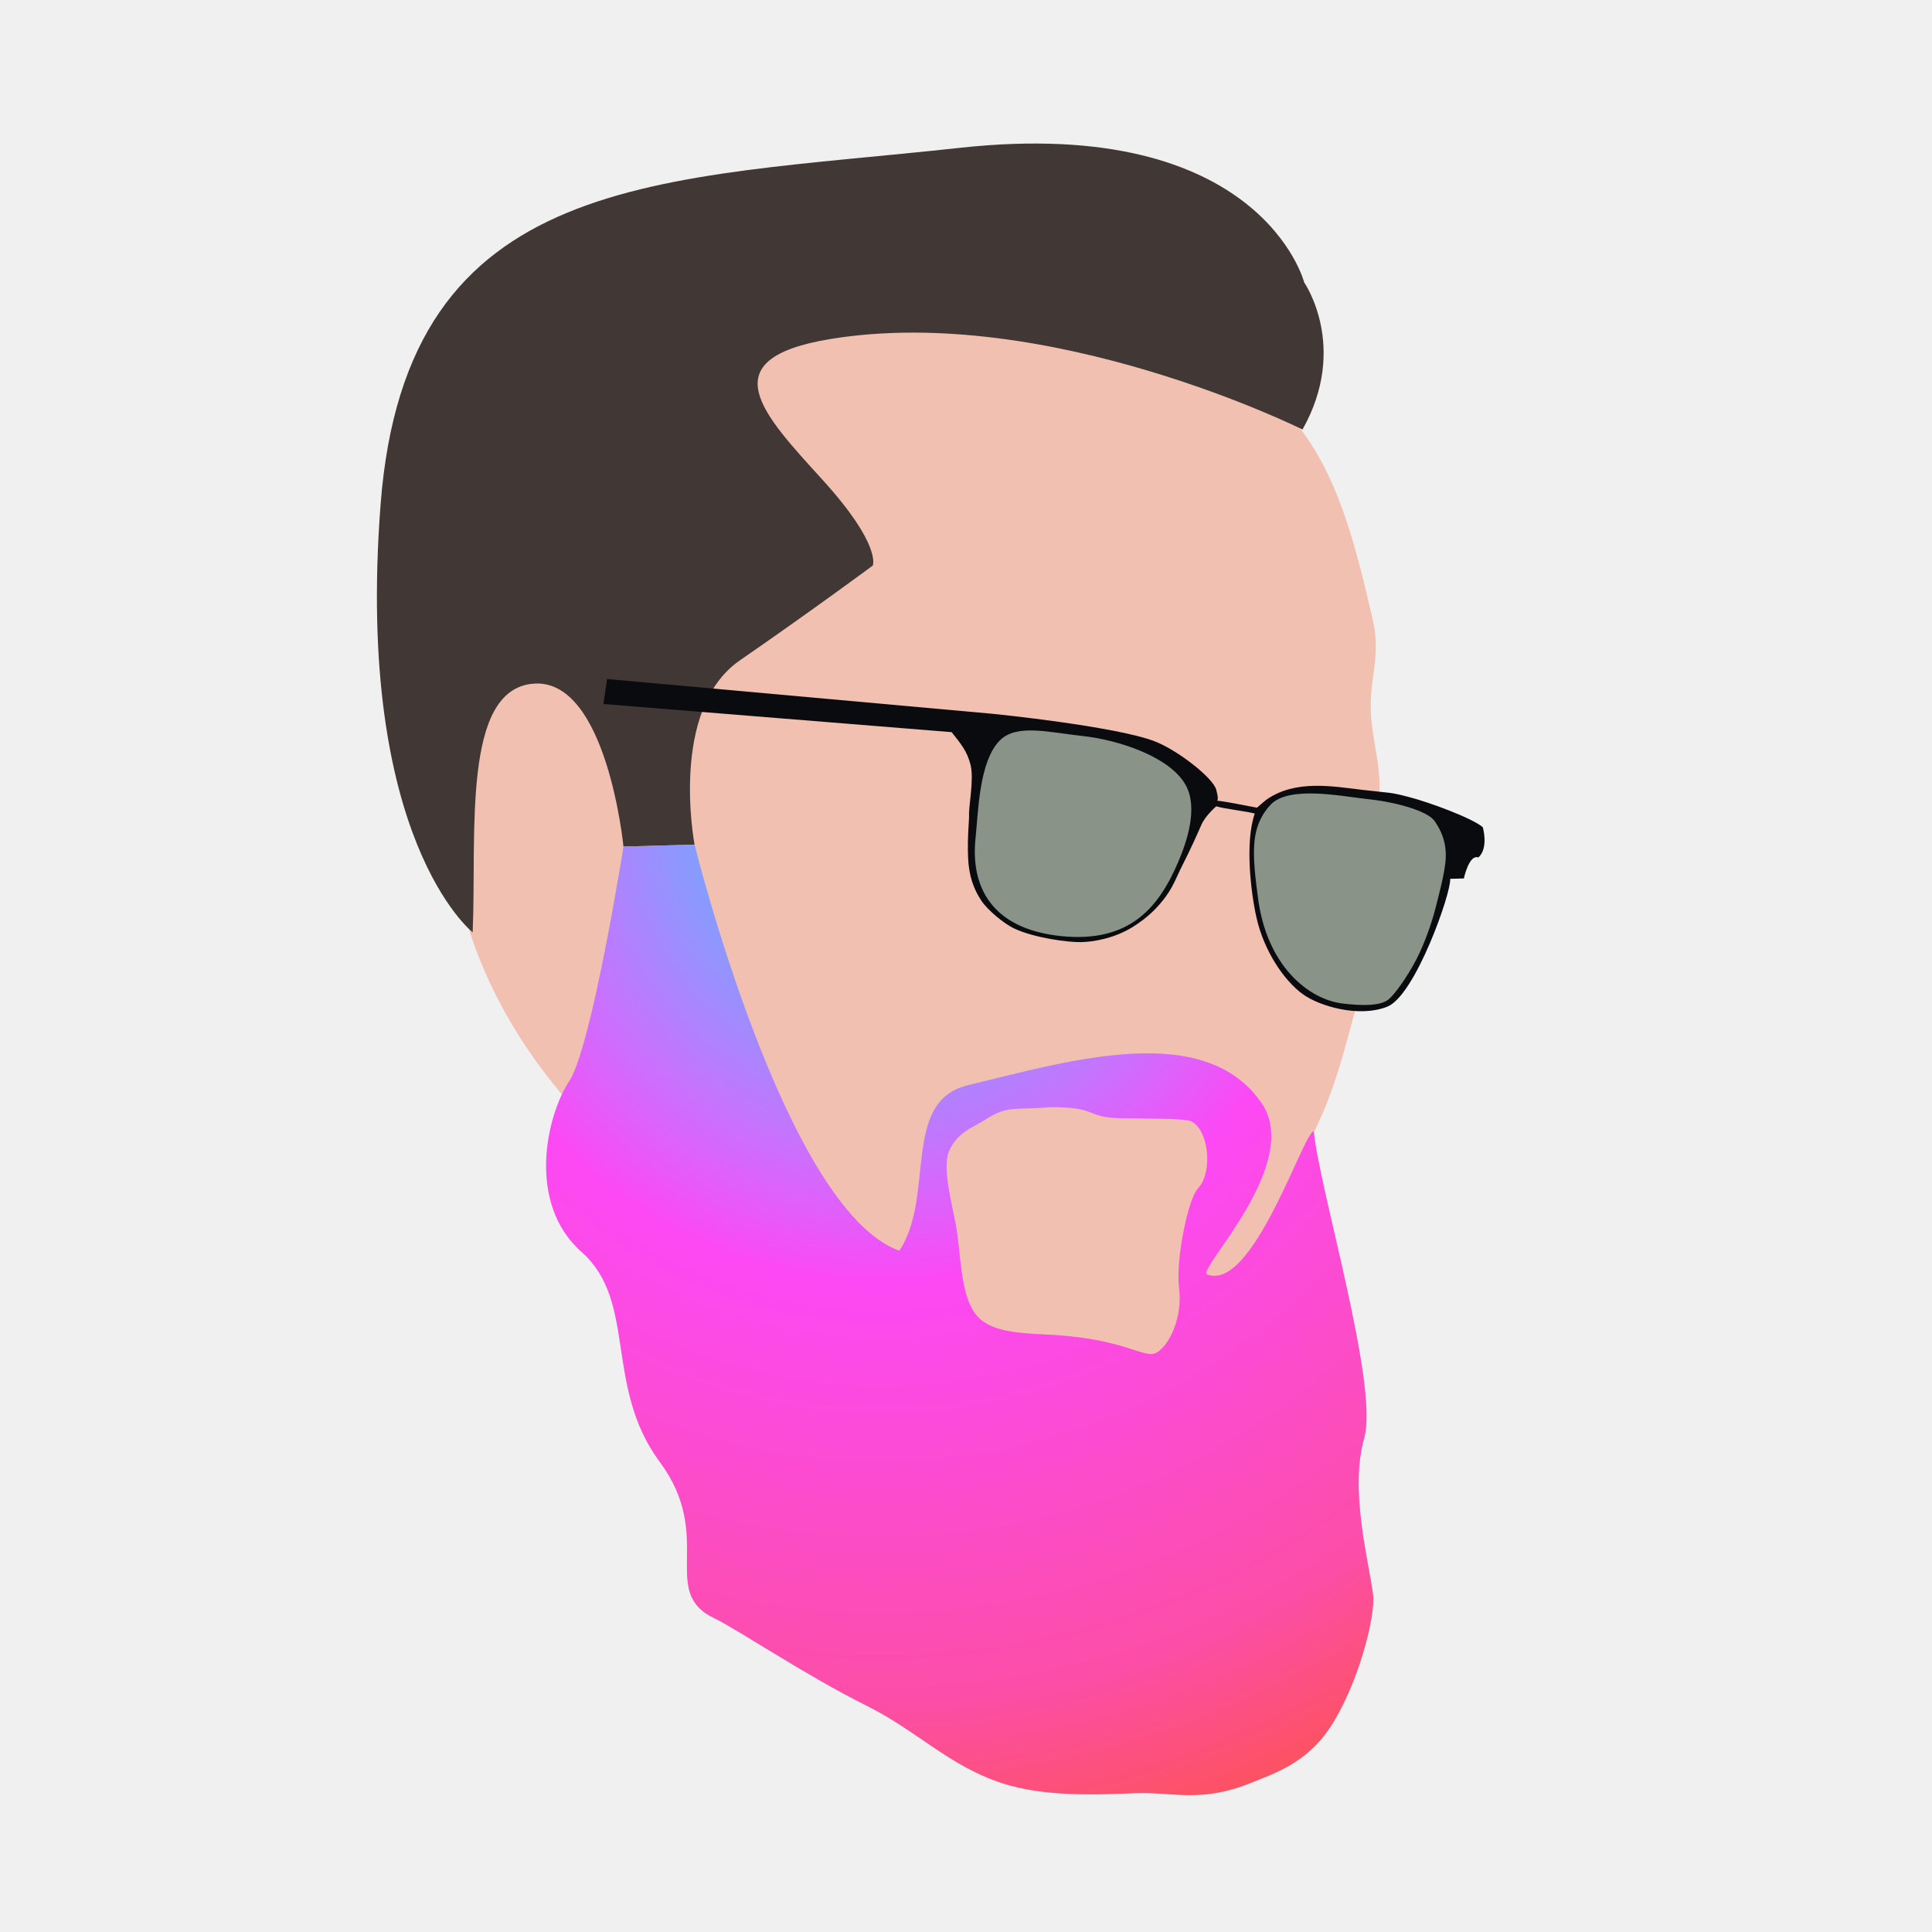
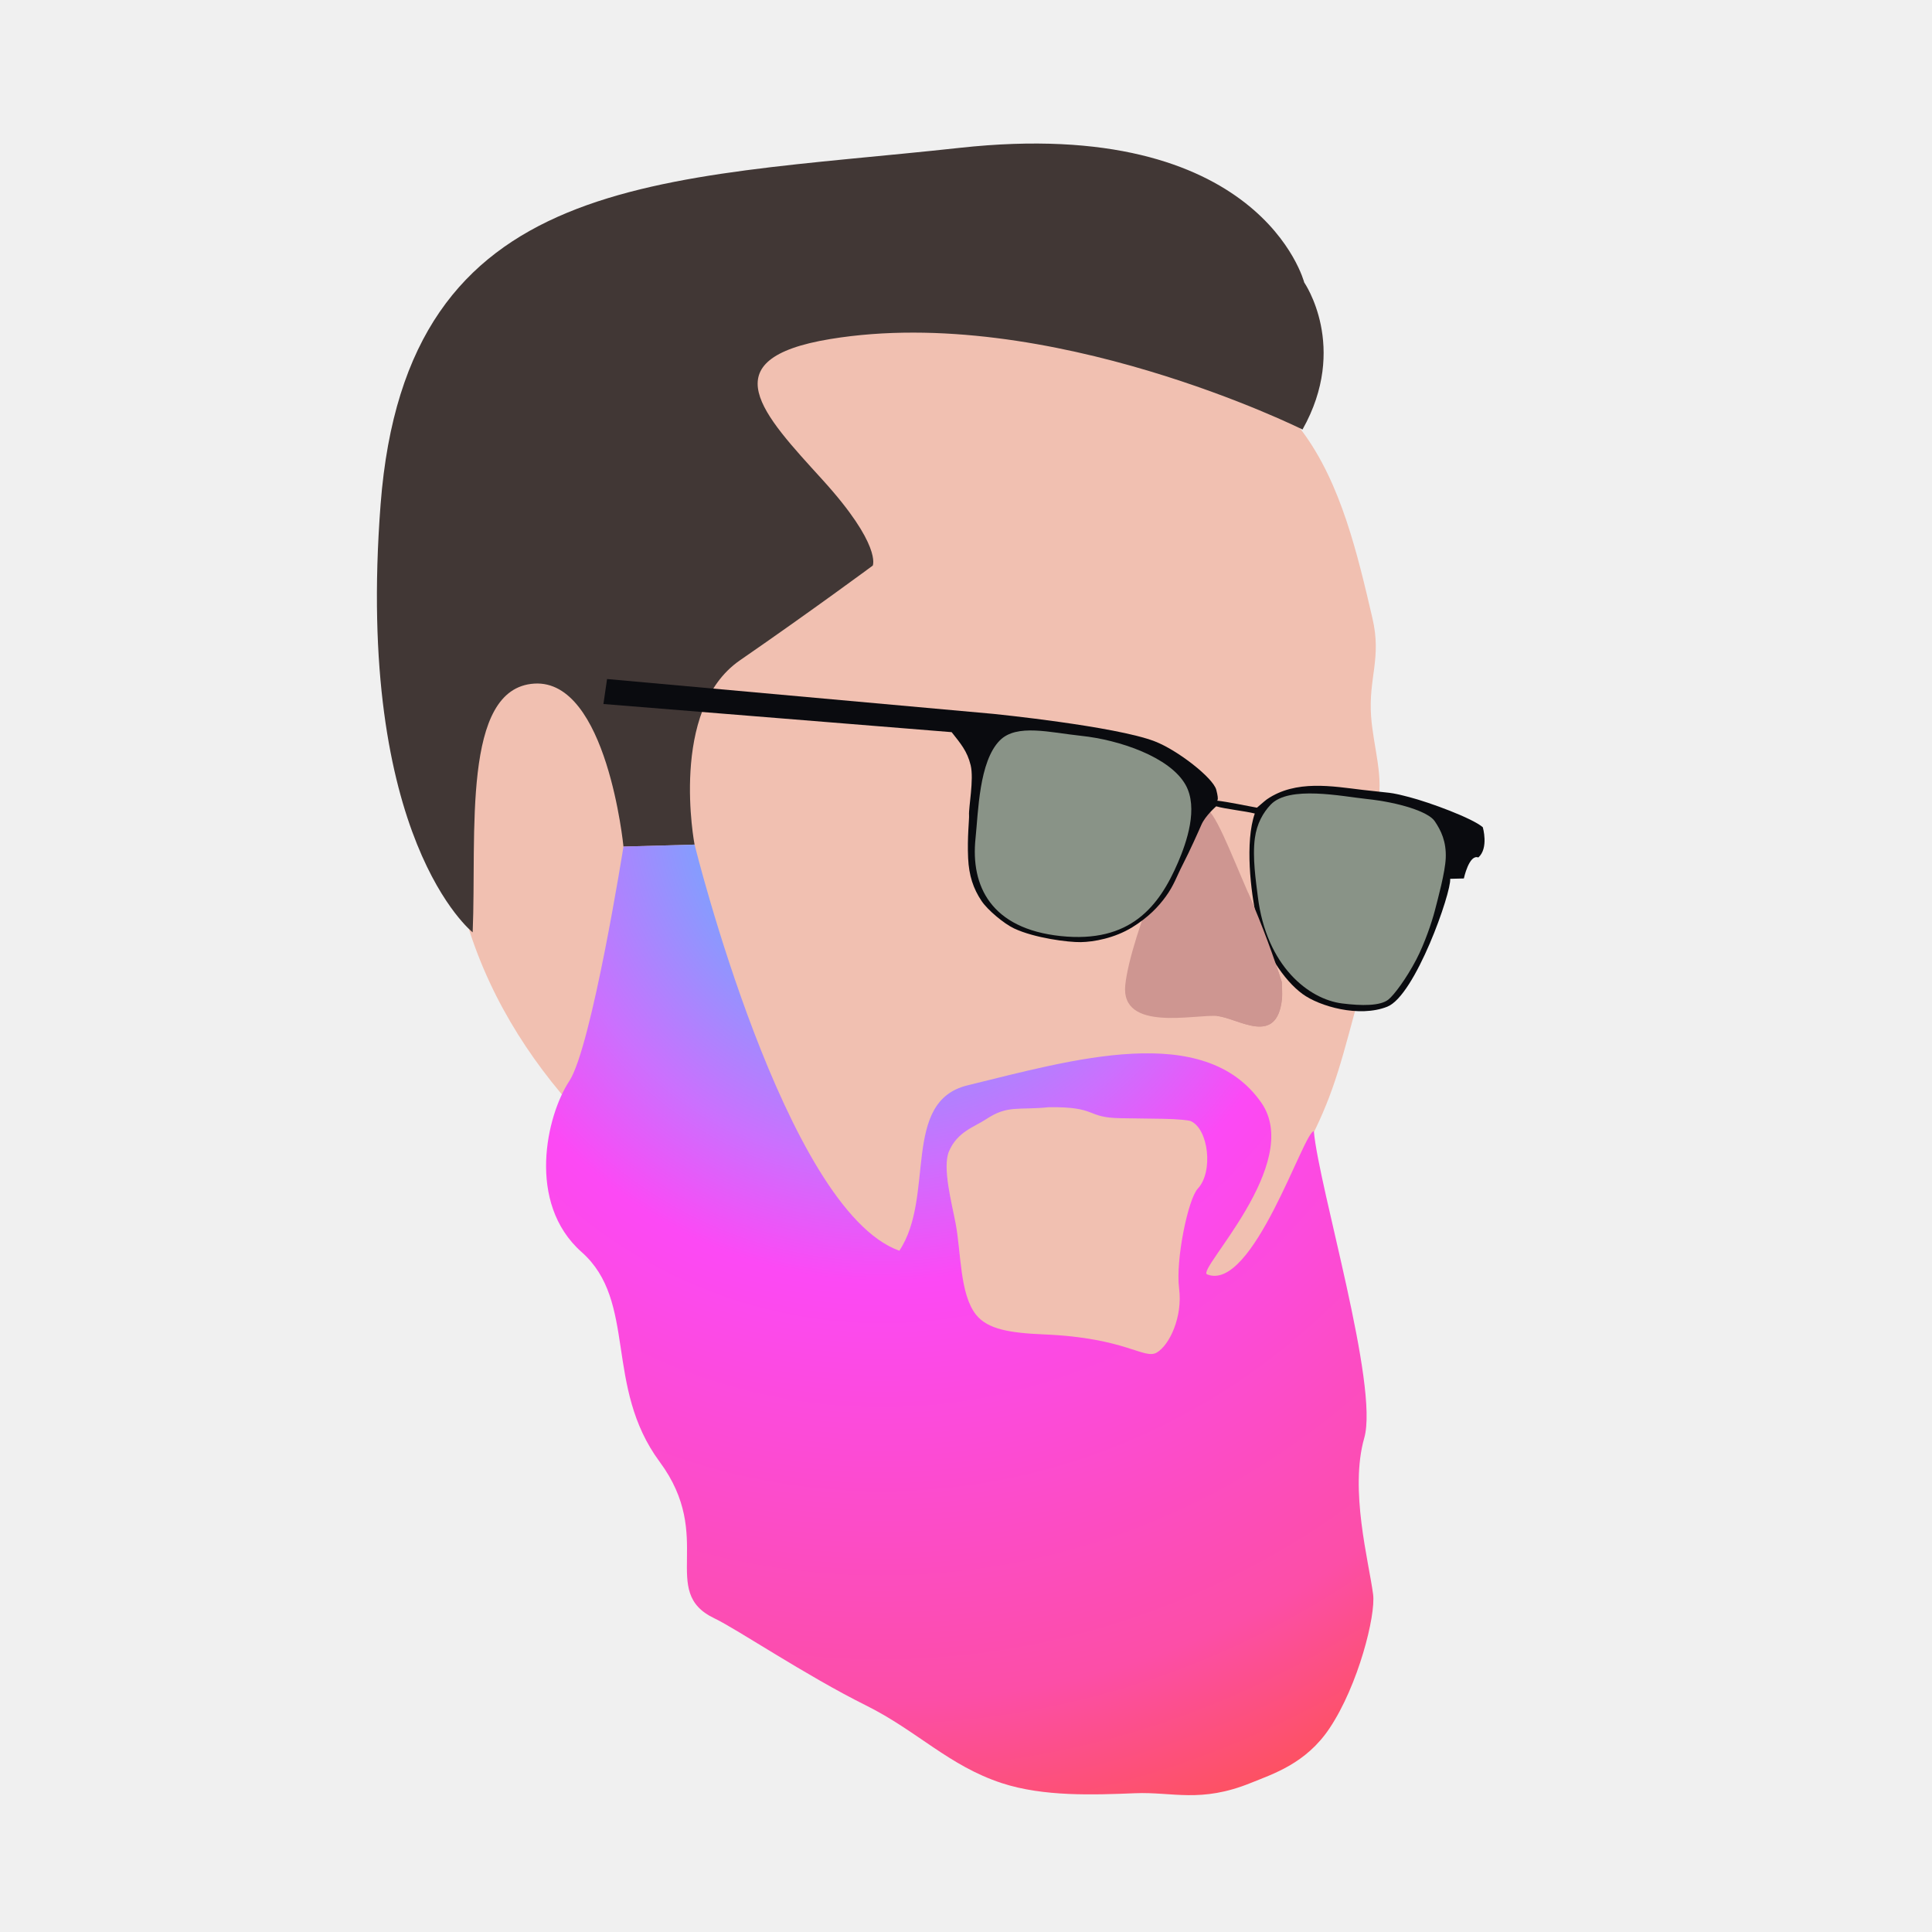
<svg xmlns="http://www.w3.org/2000/svg" version="1.1" id="Layer_1" x="0px" y="0px" viewBox="0 0 600 600" xml:space="preserve" width="600" height="600">
  <style type="text/css" id="style824">
     .hair{
       opacity:1;
       fill:#413735;
       fill-opacity:1;
     }
     .head{
       opacity:1;
       fill:#f1c0b1;
+        fill-opacity:1;
+      }
+      .nose{
+        opacity:1;
+        fill:#CE9691;
       fill-opacity:1;
     }
     .rims{
       opacity:1;
       fill:#0a0b0f;
       fill-opacity:1;
     }
     .lens{
       opacity:1;
       fill:#899387;
       fill-opacity:1;
     }
     .beard{
       opacity:1;
       fill:#ffffff;
       fill-opacity:1;
     }
   </style>
  <defs>
    <radialGradient id="rg1" cx="0.474" cy="0.472" r="50%">
      <stop offset="5%" style="stop-color:#7EFFFF;" />
      <stop offset="15%" style="stop-color:#7BA3FE;" />
      <stop offset="30%" style="stop-color:#CB70FE;" />
      <stop offset="40%" style="stop-color:#FC49F5;" />
      <stop offset="75%" style="stop-color:#FC4EA7;" />
      <stop offset="90%" style="stop-color:#FD5258;" />
      <stop offset="100%" style="stop-color:#FECE7A;" />
    </radialGradient>
    <mask id="beard-mask">
      <path id="beard" class="beard" d="m 377.322,270.768 c 0,0 -39.709,109.83 -76.426,118.785 -9.403,-17.91 4.312,-46.117 -15.672,-53.283 -31.56,-11.317 -71.059,-27.63 -91.328,-4.186 -15.078,17.44 14.69,53.782 11.18,54.783 -14.733,4.203 -25.215,-47.437 -28.328,-47.674 -3.385,17.247 -28.433,76.529 -25.527,93.096 2.905,16.567 -5.383,37.874 -7.809,48.018 -1.53,6.398 1.613,28.558 9.125,42.809 6.122,11.614 15.855,15.85 22.527,19.408 14.859,7.925 23.874,5.249 35.34,6.924 12.772,1.866 28.231,4.089 41.568,1.215 16.923,-3.647 27.834,-13.393 44.461,-19.588 19.584,-7.296 42.287,-19.372 49.67,-21.986 18.154,-6.43 2.255,-25.056 21.957,-46.549 19.702,-21.493 12.09,-48.807 30.896,-62.24 18.806,-13.433 15.223,-41.193 9.402,-52.387 -5.821,-11.194 -9.143,-74.227 -9.143,-74.227 z m -159.625,69.154 c 3.965,0.043 6.194,0.358 19.184,1.523 10.919,0.98 7.237,-2.855 22.449,-1.072 9.57,1.978 12.809,0.612 19.03,5.744 3.409,2.813 8.494,4.784 10.434,11.167 1.562,5.138 -2.535,15.814 -4.408,22.05 -2.652,8.827 -3.546,21.66 -9.246,27.482 -4.08,4.167 -11.129,4.554 -21.748,3.884 -25.454,-1.605 -31.687,4.67 -35.356,1.918 -3.669,-2.752 -6.827,-11.827 -4.774,-20.492 2.064,-8.714 0.111,-27.952 -2.521,-31.416 -4.357,-5.733 -1.377,-18.804 4.355,-20.639 0.366,-0.117 1.28,-0.165 2.602,-0.15 z" />
    </mask>
  </defs>
  <g transform="scale(-1, 1) translate(-600, 0)">
    <g transform="rotate(-6, 300, 200)">
      <path id="head" class="head" d="m 453.513,274.255 c -10.312,54.654 -49.866,89.252 -88.225,110.795 -41.439,23.273 -61.603,62.816 -101.992,62.816 -19.199,0 -28.69,3.387 -44.574,-4.233 -16.711,-8.017 -12.591,-15.66 -24.593,-36.448 -6.004,-10.4 -9.224,-47.418 -14.147,-59.301 -7.364,-17.775 -8.763,-26.442 -12.049,-47.125 -2.934,-18.466 7.33,-19.188 7.33,-39.084 0,-9.295 -6.206,-16.288 -7.496,-24.679 -1.401,-9.115 3.067,-18.252 4.771,-27.825 2.089,-11.734 -1.41,-18.245 2.741,-30.244 6.824,-19.72 14.148,-40.664 27.656,-55.41 31.541,-34.431 73.972,-59.977 101.697,-60.345 43.039,-0.571 128.739,12.321 154.68,57.043 21.137,36.44 3.957,102.333 -5.799,154.04 z" />
      <path id="hair" class="hair" d="m 203.027,122.826 c -11.677,-27.004 4.245,-45.464 4.245,-45.464 0,0 18.715,-50.379 110.768,-30.402 C 409.833,66.88 488.256,71.523 485.337,175.889 c -2.919,104.366 -42.33,129.18 -42.33,129.18 0,0 -0.046,0.729 0,0 1.93,-30.627 11.385,-75.045 -10.947,-78.822 -22.333,-3.776 -32.842,47.439 -32.842,47.439 l -21.895,-2.919 c 0,0 12.407,-40.87 -8.028,-58.386 -20.435,-17.516 -37.951,-33.572 -37.951,-33.572 0,0 -2.189,-6.568 18.246,-24.814 20.435,-18.246 39.07,-33.691 2.189,-43.79 -66.326,-18.161 -148.751,12.622 -148.751,12.622 z" />
+       <path id="nose" class="nose" d="m 239.737,300.106 c 0,14.977 -22.907,6.645 -29.454,6.645 -6.546,-10e-6 -19.366,7.614 -19.396,-7.363 -0.003,-1.536 0.596,-5.225 0.596,-5.225 3.124,-7.09 7.597,-16.424 13.265,-26.413 6.915,-12.187 13.266,-25.03 16.495,-25.03 6.546,0 18.494,42.409 18.494,57.387 z" />
      <path id="rims" class="rims" d="m 289.242,220.693 c 0,0 -38.002,-0.166 -50.68,3.24 -7.405,1.99 -19.227,9.404 -20.586,12.957 -1.358,3.553 -0.521,3.344 -0.521,3.344 -3.741,0.021 -9.498,0.663 -12.637,0.873 0,0 -2.312,-2.486 -2.766,-2.875 -8.304,-7.117 -19.968,-6.171 -29.26,-6.051 -9.3,0.12 -8.146,-0.258 -14.631,0.713 -6.485,0.971 -20.193,4.453 -23.725,6.92 0,0 -2.569,6.259 0.396,9.488 2.966,-0.791 3.789,6.953 3.789,6.953 l 4.213,0.551 c -0.845,4.059 6.98,37.194 15.283,41.543 8.304,4.349 20.943,2.11 26.596,-1.186 6.136,-3.577 13.226,-11.935 16.65,-21.979 2.641,-7.746 6.092,-23.144 3.937,-32.201 3.093,-0.449 9.294,-0.44 12.153,-0.973 0,0 3.056,3.267 3.971,6.164 0.666,2.108 2.629,8.182 4.543,13.111 1.411,3.633 1.971,6.479 4.103,10.178 1.998,3.466 4.745,7.045 9.379,10.624 5.146,3.974 11.461,5.782 15.412,6.266 3.845,0.47 14.338,0.258 21.025,-2.052 3.319,-1.146 8.817,-4.865 10.953,-7.422 2.958,-3.54 4.737,-7.441 5.557,-12.83 0.976,-6.418 0.885,-12.053 1.105,-13.266 0.418,-2.299 -0.395,-11.244 1.127,-15.5 1.522,-4.256 3.813,-6.366 6.943,-9.59 l 108.465,2.611 -0.312,-7.836 z" />
      <path id="lensr" class="lens" d="m 201.668,268.54 c -4.917,21.288 -19.141,30.061 -29.519,30.267 -6.054,0.12 -11.843,-0.422 -14.159,-2.711 -1.596,-1.578 -4.824,-7.008 -7.283,-13.188 -2.08,-5.227 -3.638,-12.213 -4.15,-15.666 -0.609,-4.108 -1.955,-12.281 -1.679,-16.681 0.32,-5.111 2.334,-8.388 4.645,-11.1 2.245,-2.635 11.465,-4.601 21.749,-4.601 7.66,0 24.37,-1.723 29.421,4.881 2.071,2.707 3.646,6.285 3.783,10.827 0.184,6.08 -1.746,13.37 -2.809,17.972 z" />
      <path id="lensl" class="lens" d="m 290.749,259.734 c 0,14.913 -7.746,27.398 -29.494,27.398 -21.749,0 -29.434,-12.361 -33.844,-26.608 -1.977,-6.388 -4.595,-17.434 0.224,-24.184 5.776,-8.09 21.961,-11.716 33.817,-11.716 9.692,0 20.32,-1.723 24.96,4.043 5.773,7.174 4.336,22.798 4.336,31.065 z" />
+       <path id="nose2" class="nose" d="m 210.283,306.751 c -6.546,-10e-6 -19.366,7.614 -19.396,-7.363 -0.003,-1.536 0.596,-5.225 0.596,-5.225 3.124,-7.09 7.597,-16.424 13.265,-26.413 17.587,11.472 12.724,31.456 5.536,39.002 z" />
      <g mask="url(#beard-mask)">
        <g id="spirals" transform="translate(320,250) rotate(1350)" style="fill:none;stroke-width:80px;stroke-linecap:round;">
          <path id="spiral1" class="sprial" style="stroke:url(#rg1);" d="M0,0C3.36,0.06,6.6,-2.82,7.07,-7.07C7.66,-11.26,5.28,-16.67,0,-20C-5.18,-23.4,-13.27,-24.43,-21.21,-21.21C-29.13,-18.12,-36.69,-10.51,-40,0C-43.42,10.46,-42.3,23.68,-35.36,35.36C-28.53,47,-15.79,56.71,0,60C15.69,63.43,34.14,60.2,49.5,49.5C64.88,38.98,76.71,21.03,80,0C83.43,-20.92,78.08,-44.6,63.64,-63.64C49.44,-82.74,26.27,-96.74,0,-100C-26.16,-103.45,-55.05,-95.94,-77.78,-77.78C-100.6,-59.88,-116.76,-31.53,-120,0C-123.48,31.43,-113.8,65.49,-91.92,91.92C-70.34,118.47,-36.76,136.79,0,140C36.66,143.5,75.94,131.67,106.07,106.07C136.34,80.79,156.81,42,160,0C163.53,-41.9,149.54,-86.4,120.21,-120.21C91.24,-154.2,47.24,-176.83,0,-180C-47.13,-183.56,-96.85,-167.4,-134.35,-134.35C-172.06,-101.7,-196.86,-52.47,-200,0C-203.55,52.4,-185.28,107.29,-148.49,148.49C-112.14,189.9,-57.74,216.9,0,220C57.63,223.58,117.75,203.14,162.63,162.63C207.77,122.6,236.92,62.97,240,0C243.62,-62.86,220.98,-128.21,176.78,-176.78C133.05,-225.63,68.21,-256.95,0,-260C-68.13,-263.64,-138.65,-238.85,-190.92,-190.92C-243.49,-143.49,-276.98,-73.47,-280,0C-283.66,73.36,-256.71,149.1,-205.06,205.06C-153.94,261.36,-78.71,297,0,300C78.6,303.69,159.56,274.58,219.2,219.2C279.23,164.4,317.02,83.94,320,0C323.72,-83.84,292.44,-170.01,233.35,-233.35C174.84,-297.12,89.21,-337.04,0,-340C-89.07,-343.71,-180.46,-310.32,-247.49,-247.49C-315,-185.31,-357.03,-94.41,-360,0C-363.74,94.33,-328.18,190.91,-261.63,261.63C-195.75,332.86,-99.67,377.06,0,380C99.57,383.76,201.36,346.05,275.77,275.77C350.73,206.2,397.08,104.91,400,0" />
        </g>
      </g>
    </g>
  </g>
</svg>
